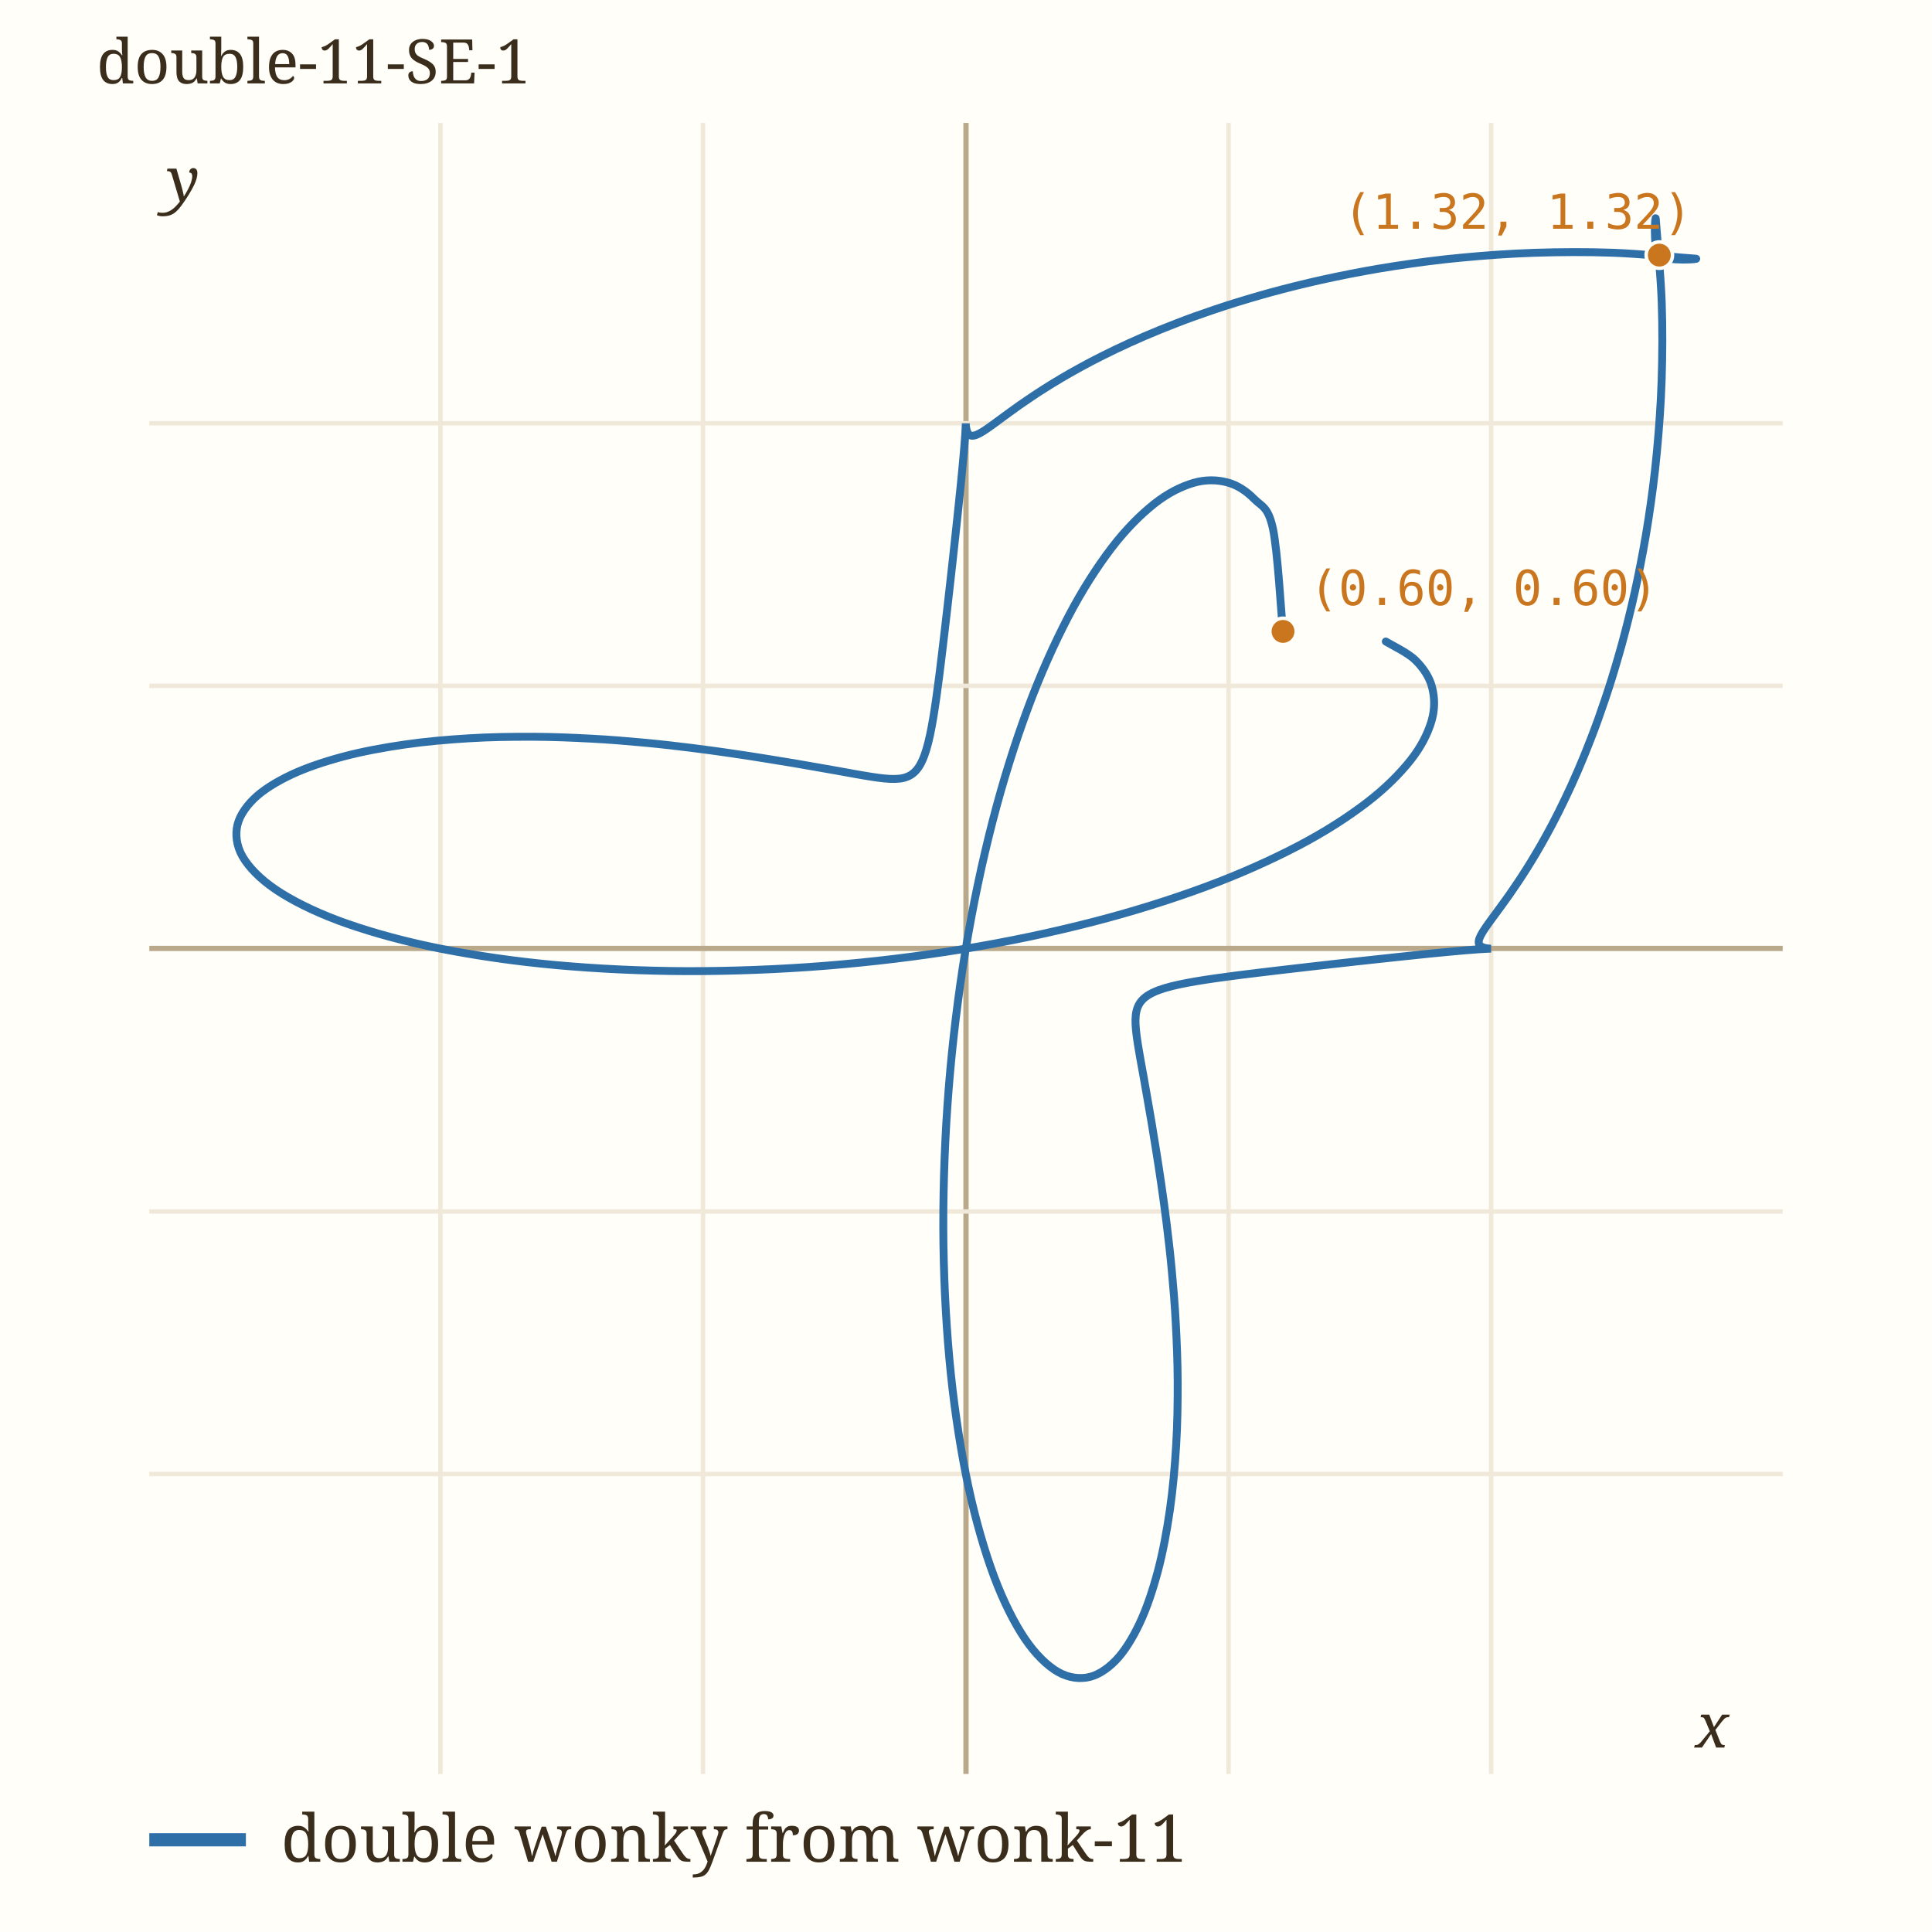
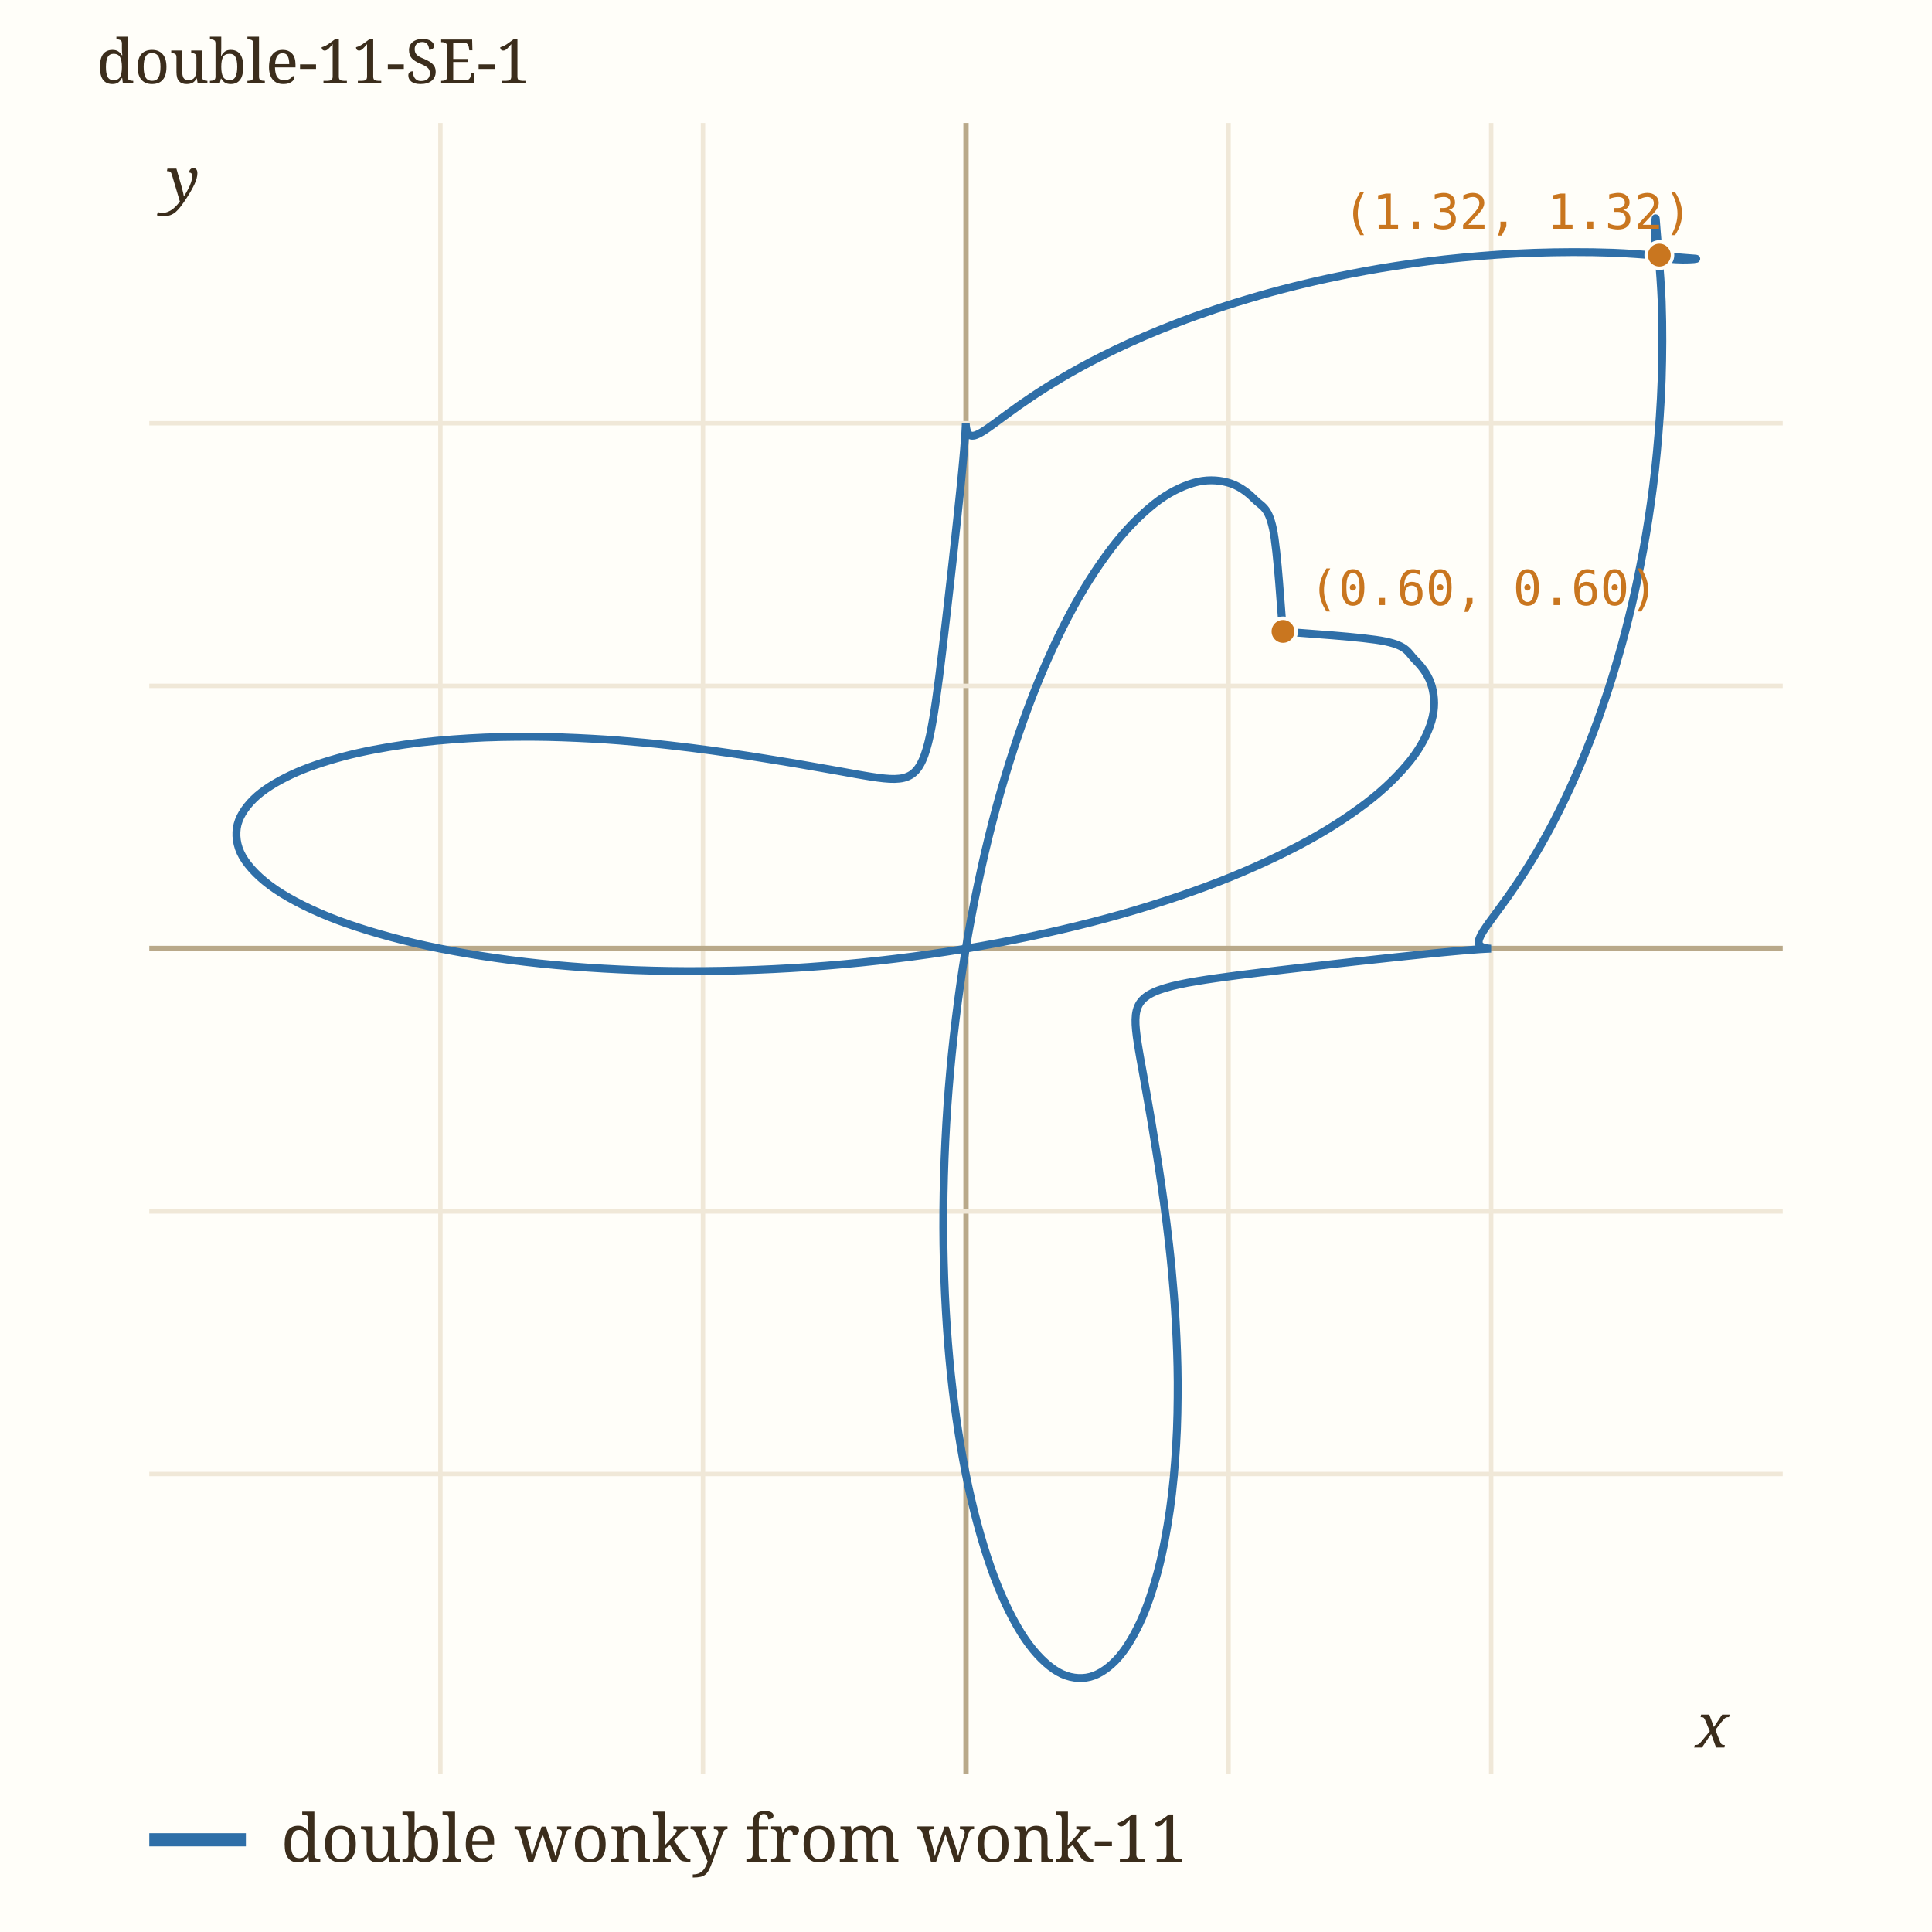
<svg xmlns="http://www.w3.org/2000/svg" viewBox="0 0 440 440" width="440" height="440" role="img" aria-label="double-11-SE-1" data-panel="double-11-SE-1">
  <rect x="0" y="0" width="440" height="440" fill="#fffef9" />
  <clipPath id="clip-double-11-SE-1">
    <rect x="34" y="28" width="372" height="376" />
  </clipPath>
  <g clip-path="url(#clip-double-11-SE-1)">
    <line x1="100.3" x2="100.3" y1="28" y2="404" stroke="#f0e8d8" stroke-width="1" />
    <text x="100.3" y="418.0" font-family="ui-monospace, Menlo, monospace" font-size="11" fill="#9c8a6a" text-anchor="middle">-1</text>
    <line x1="160.1" x2="160.1" y1="28" y2="404" stroke="#f0e8d8" stroke-width="1" />
    <text x="160.1" y="418.0" font-family="ui-monospace, Menlo, monospace" font-size="11" fill="#9c8a6a" text-anchor="middle">-0.5</text>
    <line x1="220.0" x2="220.0" y1="28" y2="404" stroke="#b9a98a" stroke-width="1.2" />
    <line x1="279.8" x2="279.8" y1="28" y2="404" stroke="#f0e8d8" stroke-width="1" />
    <text x="279.8" y="418.0" font-family="ui-monospace, Menlo, monospace" font-size="11" fill="#9c8a6a" text-anchor="middle">0.5</text>
    <line x1="339.6" x2="339.6" y1="28" y2="404" stroke="#f0e8d8" stroke-width="1" />
    <text x="339.6" y="418.0" font-family="ui-monospace, Menlo, monospace" font-size="11" fill="#9c8a6a" text-anchor="middle">1</text>
    <line x1="34" x2="406" y1="335.7" y2="335.7" stroke="#f0e8d8" stroke-width="1" />
    <text x="28.0" y="339.7" font-family="ui-monospace, Menlo, monospace" font-size="11" fill="#9c8a6a" text-anchor="end">-1</text>
    <line x1="34" x2="406" y1="275.9" y2="275.9" stroke="#f0e8d8" stroke-width="1" />
    <text x="28.0" y="279.9" font-family="ui-monospace, Menlo, monospace" font-size="11" fill="#9c8a6a" text-anchor="end">-0.5</text>
    <line x1="34" x2="406" y1="216.0" y2="216.0" stroke="#b9a98a" stroke-width="1.2" />
    <line x1="34" x2="406" y1="156.2" y2="156.2" stroke="#f0e8d8" stroke-width="1" />
    <text x="28.0" y="160.2" font-family="ui-monospace, Menlo, monospace" font-size="11" fill="#9c8a6a" text-anchor="end">0.5</text>
    <line x1="34" x2="406" y1="96.4" y2="96.4" stroke="#f0e8d8" stroke-width="1" />
    <text x="28.0" y="100.4" font-family="ui-monospace, Menlo, monospace" font-size="11" fill="#9c8a6a" text-anchor="end">1</text>
-     <path d="M292.18,143.82 C291.80,139.92 290.98,125.42 289.90,120.39 C288.81,115.36 287.37,115.39 285.64,113.64 C283.92,111.89 281.85,110.48 279.54,109.87 C277.24,109.26 274.60,109.16 271.82,109.97 C269.04,110.79 265.97,112.29 262.85,114.76 C259.74,117.24 256.40,120.55 253.14,124.82 C249.88,129.10 246.49,134.33 243.31,140.43 C240.13,146.53 236.92,153.64 234.04,161.43 C231.16,169.21 228.39,177.98 226.03,187.16 C223.66,196.35 221.54,206.39 219.87,216.52 C218.21,226.65 216.90,237.42 216.06,247.93 C215.22,258.43 214.81,269.30 214.83,279.55 C214.86,289.80 215.36,300.06 216.21,309.42 C217.06,318.78 218.39,327.79 219.95,335.69 C221.52,343.60 223.50,350.82 225.60,356.84 C227.69,362.86 230.11,367.93 232.51,371.82 C234.92,375.71 237.53,378.47 240.01,380.18 C242.48,381.89 245.04,382.40 247.38,382.07 C249.72,381.74 252.01,380.27 254.05,378.20 C256.08,376.13 257.96,373.06 259.57,369.65 C261.18,366.24 262.57,362.04 263.72,357.74 C264.86,353.44 265.75,348.59 266.44,343.83 C267.13,339.07 267.57,334.01 267.86,329.16 C268.16,324.31 268.22,319.38 268.21,314.73 C268.19,310.08 268.00,305.52 267.77,301.25 C267.55,296.99 267.20,292.93 266.85,289.15 C266.50,285.37 266.08,281.85 265.68,278.58 C265.28,275.31 264.85,272.32 264.45,269.53 C264.05,266.74 263.65,264.21 263.27,261.84 C262.90,259.48 262.54,257.34 262.21,255.33 C261.87,253.33 261.55,251.51 261.25,249.81 C260.96,248.10 260.68,246.55 260.42,245.09 C260.16,243.63 259.91,242.30 259.69,241.06 C259.48,239.81 259.27,238.67 259.11,237.61 C258.95,236.54 258.80,235.58 258.72,234.68 C258.63,233.78 258.58,232.96 258.60,232.21 C258.62,231.46 258.69,230.78 258.85,230.16 C259.01,229.54 259.24,228.99 259.57,228.47 C259.91,227.96 260.32,227.51 260.86,227.09 C261.39,226.67 262.03,226.30 262.78,225.96 C263.53,225.61 264.39,225.30 265.37,225.01 C266.34,224.71 267.44,224.45 268.63,224.19 C269.82,223.93 271.12,223.70 272.51,223.46 C273.90,223.23 275.39,223.00 276.95,222.78 C278.50,222.56 280.15,222.34 281.83,222.12 C283.51,221.90 285.27,221.69 287.04,221.48 C288.80,221.26 290.62,221.05 292.43,220.84 C294.24,220.63 296.08,220.42 297.88,220.21 C299.68,220.00 301.49,219.80 303.25,219.60 C305.01,219.40 306.75,219.21 308.43,219.02 C310.11,218.84 311.75,218.66 313.32,218.49 C314.89,218.32 316.41,218.15 317.85,218.00 C319.28,217.84 320.66,217.70 321.95,217.57 C323.24,217.43 324.46,217.31 325.59,217.19 C326.73,217.08 327.79,216.98 328.77,216.88 C329.75,216.79 330.65,216.70 331.47,216.63 C332.30,216.55 333.04,216.49 333.72,216.43 C334.39,216.38 334.99,216.33 335.53,216.29 C336.07,216.25 336.54,216.21 336.95,216.18 C337.37,216.15 337.72,216.13 338.02,216.12 C338.32,216.10 338.57,216.09 338.77,216.08 C338.98,216.07 339.13,216.06 339.26,216.06 C339.38,216.05 339.46,216.05 339.52,216.05 C339.58,216.05 339.60,216.05 339.60,216.05 C339.60,216.05 339.57,216.05 339.53,216.05 C339.49,216.05 339.42,216.04 339.34,216.04 C339.26,216.03 339.16,216.03 339.05,216.02 C338.95,216.01 338.82,216.00 338.70,215.98 C338.57,215.96 338.43,215.94 338.30,215.91 C338.17,215.88 338.03,215.85 337.89,215.80 C337.76,215.76 337.63,215.71 337.51,215.65 C337.39,215.59 337.27,215.52 337.18,215.44 C337.08,215.35 336.99,215.26 336.92,215.15 C336.86,215.04 336.81,214.92 336.78,214.78 C336.76,214.64 336.75,214.49 336.78,214.31 C336.80,214.13 336.85,213.94 336.93,213.72 C337.01,213.50 337.12,213.26 337.26,212.98 C337.40,212.71 337.57,212.42 337.78,212.08 C337.99,211.75 338.23,211.39 338.51,210.99 C338.79,210.58 339.11,210.15 339.46,209.66 C339.81,209.18 340.20,208.65 340.63,208.07 C341.06,207.49 341.52,206.86 342.02,206.17 C342.53,205.48 343.07,204.73 343.65,203.91 C344.22,203.08 344.84,202.20 345.49,201.22 C346.15,200.24 346.84,199.20 347.56,198.05 C348.29,196.90 349.05,195.66 349.85,194.31 C350.65,192.96 351.48,191.51 352.34,189.93 C353.21,188.34 354.11,186.65 355.03,184.79 C355.95,182.94 356.91,180.96 357.89,178.80 C358.87,176.65 359.87,174.35 360.89,171.84 C361.90,169.34 362.94,166.68 363.98,163.79 C365.01,160.90 366.06,157.82 367.09,154.51 C368.11,151.19 369.15,147.66 370.13,143.88 C371.11,140.09 372.08,136.08 372.96,131.80 C373.85,127.52 374.70,122.99 375.43,118.21 C376.16,113.42 376.84,108.37 377.33,103.09 C377.83,97.80 378.24,92.25 378.43,86.52 C378.61,80.78 378.66,74.78 378.44,68.68 C378.22,62.59 377.19,51.69 377.10,49.93 C377.00,48.17 376.37,56.64 377.86,58.14 C379.36,59.63 387.83,59.00 386.07,58.90 C384.31,58.81 373.41,57.78 367.32,57.56 C361.22,57.34 355.22,57.39 349.48,57.57 C343.75,57.76 338.20,58.17 332.91,58.67 C327.63,59.16 322.58,59.84 317.79,60.57 C313.01,61.30 308.48,62.15 304.20,63.04 C299.92,63.92 295.91,64.89 292.12,65.87 C288.34,66.85 284.81,67.89 281.49,68.91 C278.18,69.94 275.10,70.99 272.21,72.02 C269.32,73.06 266.66,74.10 264.16,75.11 C261.65,76.13 259.35,77.13 257.20,78.11 C255.04,79.09 253.06,80.05 251.21,80.97 C249.35,81.89 247.66,82.79 246.07,83.66 C244.49,84.52 243.04,85.35 241.69,86.15 C240.34,86.95 239.10,87.71 237.95,88.44 C236.80,89.16 235.76,89.85 234.78,90.51 C233.80,91.16 232.92,91.78 232.09,92.35 C231.27,92.93 230.52,93.47 229.83,93.98 C229.14,94.48 228.51,94.94 227.93,95.37 C227.35,95.80 226.82,96.19 226.34,96.54 C225.85,96.89 225.42,97.21 225.01,97.49 C224.61,97.77 224.25,98.01 223.92,98.22 C223.58,98.43 223.29,98.60 223.02,98.74 C222.74,98.88 222.50,98.99 222.28,99.07 C222.06,99.15 221.87,99.20 221.69,99.22 C221.51,99.25 221.36,99.24 221.22,99.22 C221.08,99.19 220.96,99.14 220.85,99.08 C220.74,99.01 220.65,98.92 220.56,98.82 C220.48,98.73 220.41,98.61 220.35,98.49 C220.29,98.37 220.24,98.24 220.20,98.11 C220.15,97.97 220.12,97.83 220.09,97.70 C220.06,97.57 220.04,97.43 220.02,97.30 C220.00,97.18 219.99,97.05 219.98,96.95 C219.97,96.84 219.97,96.74 219.96,96.66 C219.96,96.58 219.95,96.51 219.95,96.47 C219.95,96.43 219.95,96.40 219.95,96.40 C219.95,96.40 219.95,96.42 219.95,96.48 C219.95,96.54 219.95,96.62 219.94,96.74 C219.94,96.87 219.93,97.02 219.92,97.23 C219.91,97.43 219.90,97.68 219.88,97.98 C219.87,98.28 219.85,98.63 219.82,99.05 C219.79,99.46 219.75,99.93 219.71,100.47 C219.67,101.01 219.62,101.61 219.57,102.28 C219.51,102.96 219.45,103.70 219.37,104.53 C219.30,105.35 219.21,106.25 219.12,107.23 C219.02,108.21 218.92,109.27 218.81,110.41 C218.69,111.54 218.57,112.76 218.43,114.05 C218.30,115.34 218.16,116.72 218.00,118.15 C217.85,119.59 217.68,121.11 217.51,122.68 C217.34,124.25 217.16,125.89 216.98,127.57 C216.79,129.25 216.60,130.99 216.40,132.75 C216.20,134.51 216.00,136.32 215.79,138.12 C215.58,139.92 215.37,141.76 215.16,143.57 C214.95,145.38 214.74,147.20 214.52,148.96 C214.31,150.73 214.10,152.49 213.88,154.17 C213.66,155.85 213.44,157.50 213.22,159.05 C213.00,160.61 212.77,162.10 212.54,163.49 C212.30,164.88 212.07,166.18 211.81,167.37 C211.55,168.56 211.29,169.66 210.99,170.63 C210.70,171.61 210.39,172.47 210.04,173.22 C209.70,173.97 209.33,174.61 208.91,175.14 C208.49,175.68 208.04,176.09 207.53,176.43 C207.01,176.76 206.46,176.99 205.84,177.15 C205.22,177.31 204.54,177.38 203.79,177.40 C203.04,177.42 202.22,177.37 201.32,177.28 C200.42,177.20 199.46,177.05 198.39,176.89 C197.33,176.73 196.19,176.52 194.94,176.31 C193.70,176.09 192.37,175.84 190.91,175.58 C189.45,175.32 187.90,175.04 186.19,174.75 C184.49,174.45 182.67,174.13 180.67,173.79 C178.66,173.46 176.52,173.10 174.16,172.73 C171.79,172.35 169.26,171.95 166.47,171.55 C163.68,171.15 160.69,170.72 157.42,170.32 C154.15,169.92 150.63,169.50 146.85,169.15 C143.07,168.80 139.01,168.45 134.75,168.23 C130.48,168.00 125.92,167.81 121.27,167.79 C116.62,167.78 111.69,167.84 106.84,168.14 C101.99,168.43 96.93,168.87 92.17,169.56 C87.41,170.25 82.56,171.14 78.26,172.28 C73.96,173.43 69.76,174.82 66.35,176.43 C62.94,178.04 59.87,179.92 57.80,181.95 C55.73,183.99 54.26,186.28 53.93,188.62 C53.60,190.96 54.11,193.52 55.82,195.99 C57.53,198.47 60.29,201.08 64.18,203.49 C68.07,205.89 73.14,208.31 79.16,210.40 C85.18,212.50 92.40,214.48 100.31,216.05 C108.21,217.61 117.22,218.94 126.58,219.79 C135.94,220.64 146.20,221.14 156.45,221.17 C166.70,221.19 177.57,220.78 188.07,219.94 C198.58,219.10 209.35,217.79 219.48,216.13 C229.61,214.46 239.65,212.34 248.84,209.97 C258.02,207.61 266.79,204.84 274.57,201.96 C282.36,199.08 289.47,195.87 295.57,192.69 C301.67,189.51 306.90,186.12 311.18,182.86 C315.45,179.60 318.76,176.26 321.24,173.15 C323.71,170.03 325.21,166.96 326.03,164.18 C326.84,161.40 326.74,158.76 326.13,156.46 C325.52,154.15 324.11,152.08 322.36,150.36 C320.61,148.63 316.74,146.81 315.61,146.10" fill="none" stroke="#2f6fa8" stroke-width="1.8" stroke-linecap="round" data-path="double-11-SE-1" />
+     <path d="M292.18,143.82 C291.80,139.92 290.98,125.42 289.90,120.39 C288.81,115.36 287.37,115.39 285.64,113.64 C283.92,111.89 281.85,110.48 279.54,109.87 C277.24,109.26 274.60,109.16 271.82,109.97 C269.04,110.79 265.97,112.29 262.85,114.76 C259.74,117.24 256.40,120.55 253.14,124.82 C249.88,129.10 246.49,134.33 243.31,140.43 C240.13,146.53 236.92,153.64 234.04,161.43 C231.16,169.21 228.39,177.98 226.03,187.16 C223.66,196.35 221.54,206.39 219.87,216.52 C218.21,226.65 216.90,237.42 216.06,247.93 C215.22,258.43 214.81,269.30 214.83,279.55 C214.86,289.80 215.36,300.06 216.21,309.42 C217.06,318.78 218.39,327.79 219.95,335.69 C221.52,343.60 223.50,350.82 225.60,356.84 C227.69,362.86 230.11,367.93 232.51,371.82 C234.92,375.71 237.53,378.47 240.01,380.18 C242.48,381.89 245.04,382.40 247.38,382.07 C249.72,381.74 252.01,380.27 254.05,378.20 C256.08,376.13 257.96,373.06 259.57,369.65 C261.18,366.24 262.57,362.04 263.72,357.74 C264.86,353.44 265.75,348.59 266.44,343.83 C267.13,339.07 267.57,334.01 267.86,329.16 C268.16,324.31 268.22,319.38 268.21,314.73 C268.19,310.08 268.00,305.52 267.77,301.25 C267.55,296.99 267.20,292.93 266.85,289.15 C266.50,285.37 266.08,281.85 265.68,278.58 C265.28,275.31 264.85,272.32 264.45,269.53 C264.05,266.74 263.65,264.21 263.27,261.84 C262.90,259.48 262.54,257.34 262.21,255.33 C261.87,253.33 261.55,251.51 261.25,249.81 C260.96,248.10 260.68,246.55 260.42,245.09 C260.16,243.63 259.91,242.30 259.69,241.06 C259.48,239.81 259.27,238.67 259.11,237.61 C258.95,236.54 258.80,235.58 258.72,234.68 C258.63,233.78 258.58,232.96 258.60,232.21 C258.62,231.46 258.69,230.78 258.85,230.16 C259.01,229.54 259.24,228.99 259.57,228.47 C259.91,227.96 260.32,227.51 260.86,227.09 C261.39,226.67 262.03,226.30 262.78,225.96 C263.53,225.61 264.39,225.30 265.37,225.01 C266.34,224.71 267.44,224.45 268.63,224.19 C269.82,223.93 271.12,223.70 272.51,223.46 C273.90,223.23 275.39,223.00 276.95,222.78 C278.50,222.56 280.15,222.34 281.83,222.12 C283.51,221.90 285.27,221.69 287.04,221.48 C288.80,221.26 290.62,221.05 292.43,220.84 C294.24,220.63 296.08,220.42 297.88,220.21 C299.68,220.00 301.49,219.80 303.25,219.60 C305.01,219.40 306.75,219.21 308.43,219.02 C310.11,218.84 311.75,218.66 313.32,218.49 C314.89,218.32 316.41,218.15 317.85,218.00 C319.28,217.84 320.66,217.70 321.95,217.57 C323.24,217.43 324.46,217.31 325.59,217.19 C326.73,217.08 327.79,216.98 328.77,216.88 C329.75,216.79 330.65,216.70 331.47,216.63 C332.30,216.55 333.04,216.49 333.72,216.43 C334.39,216.38 334.99,216.33 335.53,216.29 C336.07,216.25 336.54,216.21 336.95,216.18 C337.37,216.15 337.72,216.13 338.02,216.12 C338.32,216.10 338.57,216.09 338.77,216.08 C338.98,216.07 339.13,216.06 339.26,216.06 C339.38,216.05 339.46,216.05 339.52,216.05 C339.58,216.05 339.60,216.05 339.60,216.05 C339.60,216.05 339.57,216.05 339.53,216.05 C339.49,216.05 339.42,216.04 339.34,216.04 C339.26,216.03 339.16,216.03 339.05,216.02 C338.95,216.01 338.82,216.00 338.70,215.98 C338.57,215.96 338.43,215.94 338.30,215.91 C338.17,215.88 338.03,215.85 337.89,215.80 C337.76,215.76 337.63,215.71 337.51,215.65 C337.39,215.59 337.27,215.52 337.18,215.44 C337.08,215.35 336.99,215.26 336.92,215.15 C336.86,215.04 336.81,214.92 336.78,214.78 C336.76,214.64 336.75,214.49 336.78,214.31 C336.80,214.13 336.85,213.94 336.93,213.72 C337.01,213.50 337.12,213.26 337.26,212.98 C337.40,212.71 337.57,212.42 337.78,212.08 C337.99,211.75 338.23,211.39 338.51,210.99 C338.79,210.58 339.11,210.15 339.46,209.66 C339.81,209.18 340.20,208.65 340.63,208.07 C341.06,207.49 341.52,206.86 342.02,206.17 C342.53,205.48 343.07,204.73 343.65,203.91 C344.22,203.08 344.84,202.20 345.49,201.22 C346.15,200.24 346.84,199.20 347.56,198.05 C348.29,196.90 349.05,195.66 349.85,194.31 C350.65,192.96 351.48,191.51 352.34,189.93 C353.21,188.34 354.11,186.65 355.03,184.79 C355.95,182.94 356.91,180.96 357.89,178.80 C358.87,176.65 359.87,174.35 360.89,171.84 C361.90,169.34 362.94,166.68 363.98,163.79 C365.01,160.90 366.06,157.82 367.09,154.51 C368.11,151.19 369.15,147.66 370.13,143.88 C371.11,140.09 372.08,136.08 372.96,131.80 C373.85,127.52 374.70,122.99 375.43,118.21 C376.16,113.42 376.84,108.37 377.33,103.09 C377.83,97.80 378.24,92.25 378.43,86.52 C378.61,80.78 378.66,74.78 378.44,68.68 C378.22,62.59 377.19,51.69 377.10,49.93 C377.00,48.17 376.37,56.64 377.86,58.14 C379.36,59.63 387.83,59.00 386.07,58.90 C384.31,58.81 373.41,57.78 367.32,57.56 C361.22,57.34 355.22,57.39 349.48,57.57 C343.75,57.76 338.20,58.17 332.91,58.67 C327.63,59.16 322.58,59.84 317.79,60.57 C313.01,61.30 308.48,62.15 304.20,63.04 C299.92,63.92 295.91,64.89 292.12,65.87 C288.34,66.85 284.81,67.89 281.49,68.91 C278.18,69.94 275.10,70.99 272.21,72.02 C269.32,73.06 266.66,74.10 264.16,75.11 C261.65,76.13 259.35,77.13 257.20,78.11 C255.04,79.09 253.06,80.05 251.21,80.97 C249.35,81.89 247.66,82.79 246.07,83.66 C244.49,84.52 243.04,85.35 241.69,86.15 C240.34,86.95 239.10,87.71 237.95,88.44 C236.80,89.16 235.76,89.85 234.78,90.51 C233.80,91.16 232.92,91.78 232.09,92.35 C231.27,92.93 230.52,93.47 229.83,93.98 C229.14,94.48 228.51,94.94 227.93,95.37 C227.35,95.80 226.82,96.19 226.34,96.54 C225.85,96.89 225.42,97.21 225.01,97.49 C224.61,97.77 224.25,98.01 223.92,98.22 C223.58,98.43 223.29,98.60 223.02,98.74 C222.74,98.88 222.50,98.99 222.28,99.07 C222.06,99.15 221.87,99.20 221.69,99.22 C221.51,99.25 221.36,99.24 221.22,99.22 C221.08,99.19 220.96,99.14 220.85,99.08 C220.74,99.01 220.65,98.92 220.56,98.82 C220.48,98.73 220.41,98.61 220.35,98.49 C220.29,98.37 220.24,98.24 220.20,98.11 C220.15,97.97 220.12,97.83 220.09,97.70 C220.06,97.57 220.04,97.43 220.02,97.30 C220.00,97.18 219.99,97.05 219.98,96.95 C219.97,96.84 219.97,96.74 219.96,96.66 C219.96,96.58 219.95,96.51 219.95,96.47 C219.95,96.43 219.95,96.40 219.95,96.40 C219.95,96.40 219.95,96.42 219.95,96.48 C219.95,96.54 219.95,96.62 219.94,96.74 C219.94,96.87 219.93,97.02 219.92,97.23 C219.91,97.43 219.90,97.68 219.88,97.98 C219.87,98.28 219.85,98.63 219.82,99.05 C219.79,99.46 219.75,99.93 219.71,100.47 C219.67,101.01 219.62,101.61 219.57,102.28 C219.51,102.96 219.45,103.70 219.37,104.53 C219.30,105.35 219.21,106.25 219.12,107.23 C219.02,108.21 218.92,109.27 218.81,110.41 C218.69,111.54 218.57,112.76 218.43,114.05 C218.30,115.34 218.16,116.72 218.00,118.15 C217.85,119.59 217.68,121.11 217.51,122.68 C217.34,124.25 217.16,125.89 216.98,127.57 C216.79,129.25 216.60,130.99 216.40,132.75 C216.20,134.51 216.00,136.32 215.79,138.12 C215.58,139.92 215.37,141.76 215.16,143.57 C214.95,145.38 214.74,147.20 214.52,148.96 C214.31,150.73 214.10,152.49 213.88,154.17 C213.66,155.85 213.44,157.50 213.22,159.05 C213.00,160.61 212.77,162.10 212.54,163.49 C212.30,164.88 212.07,166.18 211.81,167.37 C211.55,168.56 211.29,169.66 210.99,170.63 C210.70,171.61 210.39,172.47 210.04,173.22 C209.70,173.97 209.33,174.61 208.91,175.14 C208.49,175.68 208.04,176.09 207.53,176.43 C207.01,176.76 206.46,176.99 205.84,177.15 C205.22,177.31 204.54,177.38 203.79,177.40 C203.04,177.42 202.22,177.37 201.32,177.28 C200.42,177.20 199.46,177.05 198.39,176.89 C197.33,176.73 196.19,176.52 194.94,176.31 C193.70,176.09 192.37,175.84 190.91,175.58 C189.45,175.32 187.90,175.04 186.19,174.75 C184.49,174.45 182.67,174.13 180.67,173.79 C178.66,173.46 176.52,173.10 174.16,172.73 C171.79,172.35 169.26,171.95 166.47,171.55 C163.68,171.15 160.69,170.72 157.42,170.32 C154.15,169.92 150.63,169.50 146.85,169.15 C143.07,168.80 139.01,168.45 134.75,168.23 C130.48,168.00 125.92,167.81 121.27,167.79 C116.62,167.78 111.69,167.84 106.84,168.14 C101.99,168.43 96.93,168.87 92.17,169.56 C87.41,170.25 82.56,171.14 78.26,172.28 C73.96,173.43 69.76,174.82 66.35,176.43 C62.94,178.04 59.87,179.92 57.80,181.95 C55.73,183.99 54.26,186.28 53.93,188.62 C53.60,190.96 54.11,193.52 55.82,195.99 C57.53,198.47 60.29,201.08 64.18,203.49 C68.07,205.89 73.14,208.31 79.16,210.40 C85.18,212.50 92.40,214.48 100.31,216.05 C108.21,217.61 117.22,218.94 126.58,219.79 C135.94,220.64 146.20,221.14 156.45,221.17 C166.70,221.19 177.57,220.78 188.07,219.94 C198.58,219.10 209.35,217.79 219.48,216.13 C229.61,214.46 239.65,212.34 248.84,209.97 C258.02,207.61 266.79,204.84 274.57,201.96 C282.36,199.08 289.47,195.87 295.57,192.69 C301.67,189.51 306.90,186.12 311.18,182.86 C315.45,179.60 318.76,176.26 321.24,173.15 C323.71,170.03 325.21,166.96 326.03,164.18 C326.84,161.40 326.74,158.76 326.13,156.46 C325.52,154.15 324.11,152.08 322.36,150.36 C320.61,148.63 320.64,147.19 315.61,146.10 C310.58,145.02 296.08,144.20 292.18,143.82" fill="none" stroke="#2f6fa8" stroke-width="1.8" stroke-linecap="round" data-path="double-11-SE-1" />
    <circle cx="292.2" cy="143.8" r="3" fill="#c9761f" stroke="#fffef9" stroke-width="0.8" />
    <text x="298.2" y="137.8" font-family="ui-monospace, Menlo, monospace" font-size="11" fill="#c9761f">(0.60, 0.60)</text>
    <circle cx="377.9" cy="58.1" r="3" fill="#c9761f" stroke="#fffef9" stroke-width="0.8" />
    <text x="305.9" y="52.1" font-family="ui-monospace, Menlo, monospace" font-size="11" fill="#c9761f">(1.32, 1.32)</text>
  </g>
  <text x="386.1" y="398.0" font-family="Georgia, serif" font-size="14" font-style="italic" fill="#3b2d1c">x</text>
  <text x="38.0" y="45.9" font-family="Georgia, serif" font-size="14" font-style="italic" fill="#3b2d1c">y</text>
  <text x="22" y="19" font-family="Georgia, serif" font-size="14" fill="#3b2d1c">double-11-SE-1</text>
  <line x1="34" x2="56" y1="419" y2="419" stroke="#2f6fa8" stroke-width="3" />
  <text x="64" y="424" font-family="Georgia, serif" font-size="15" fill="#3b2d1c">double wonky from wonk-11</text>
</svg>
